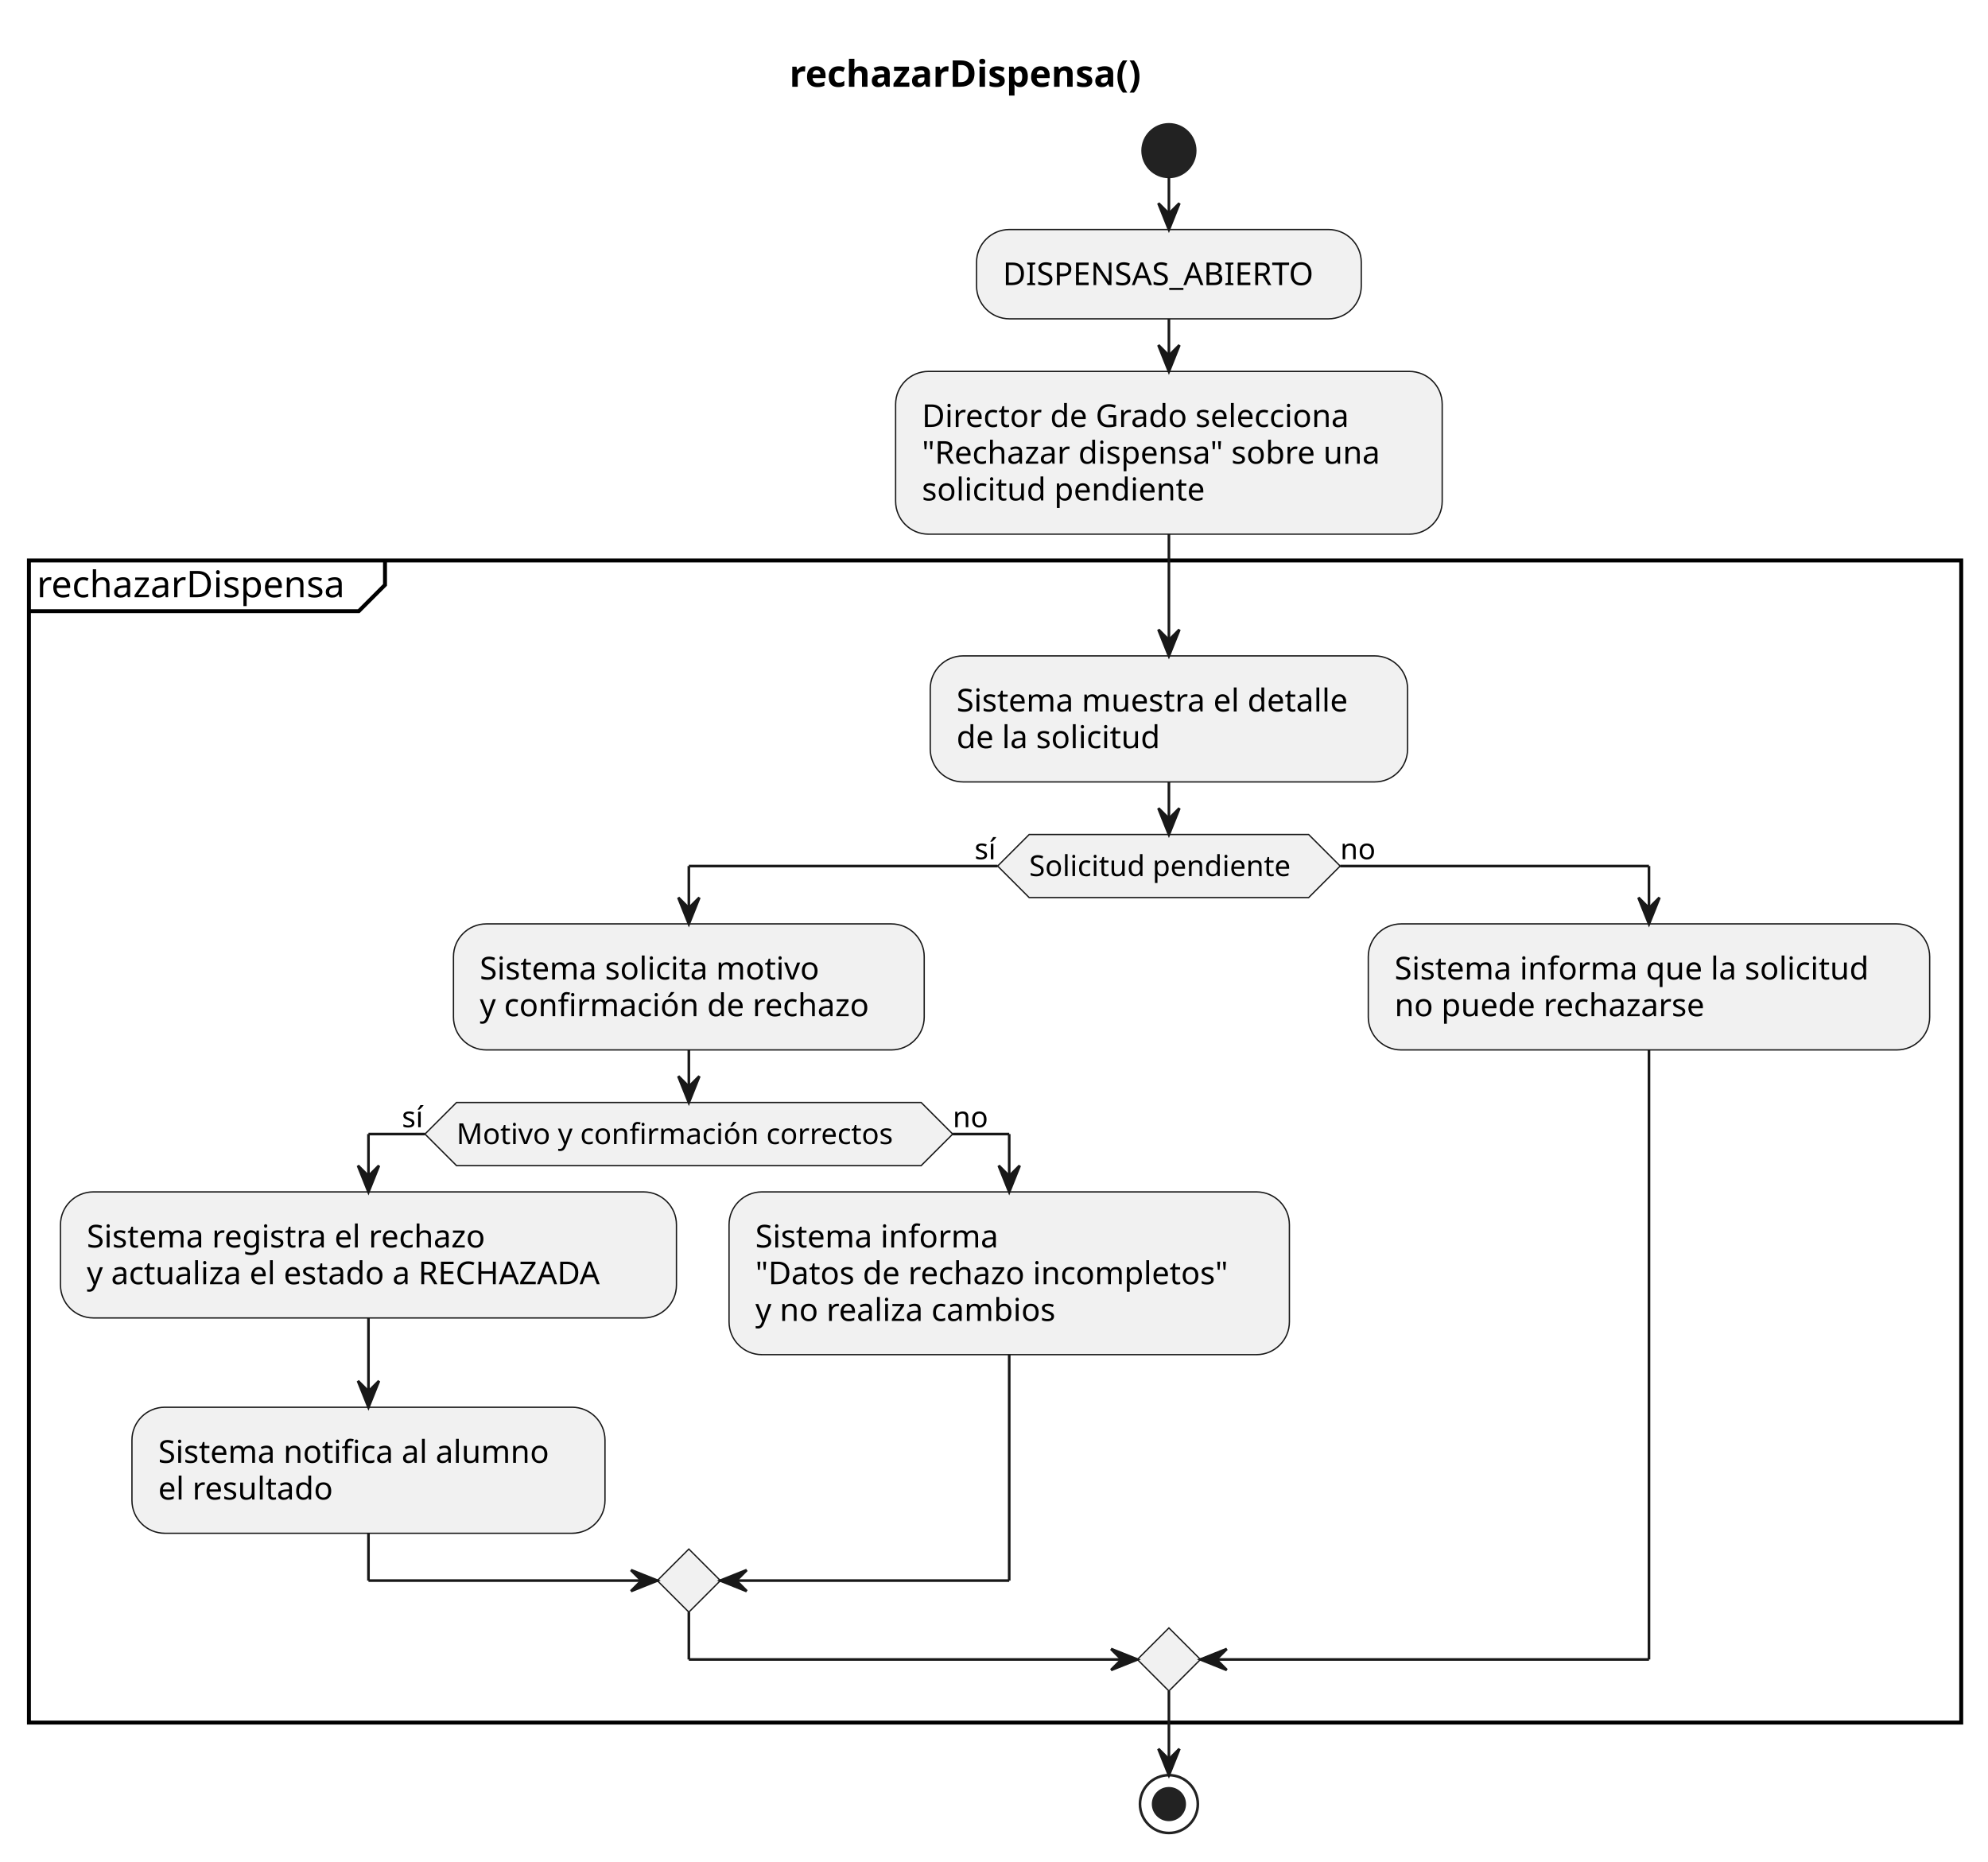
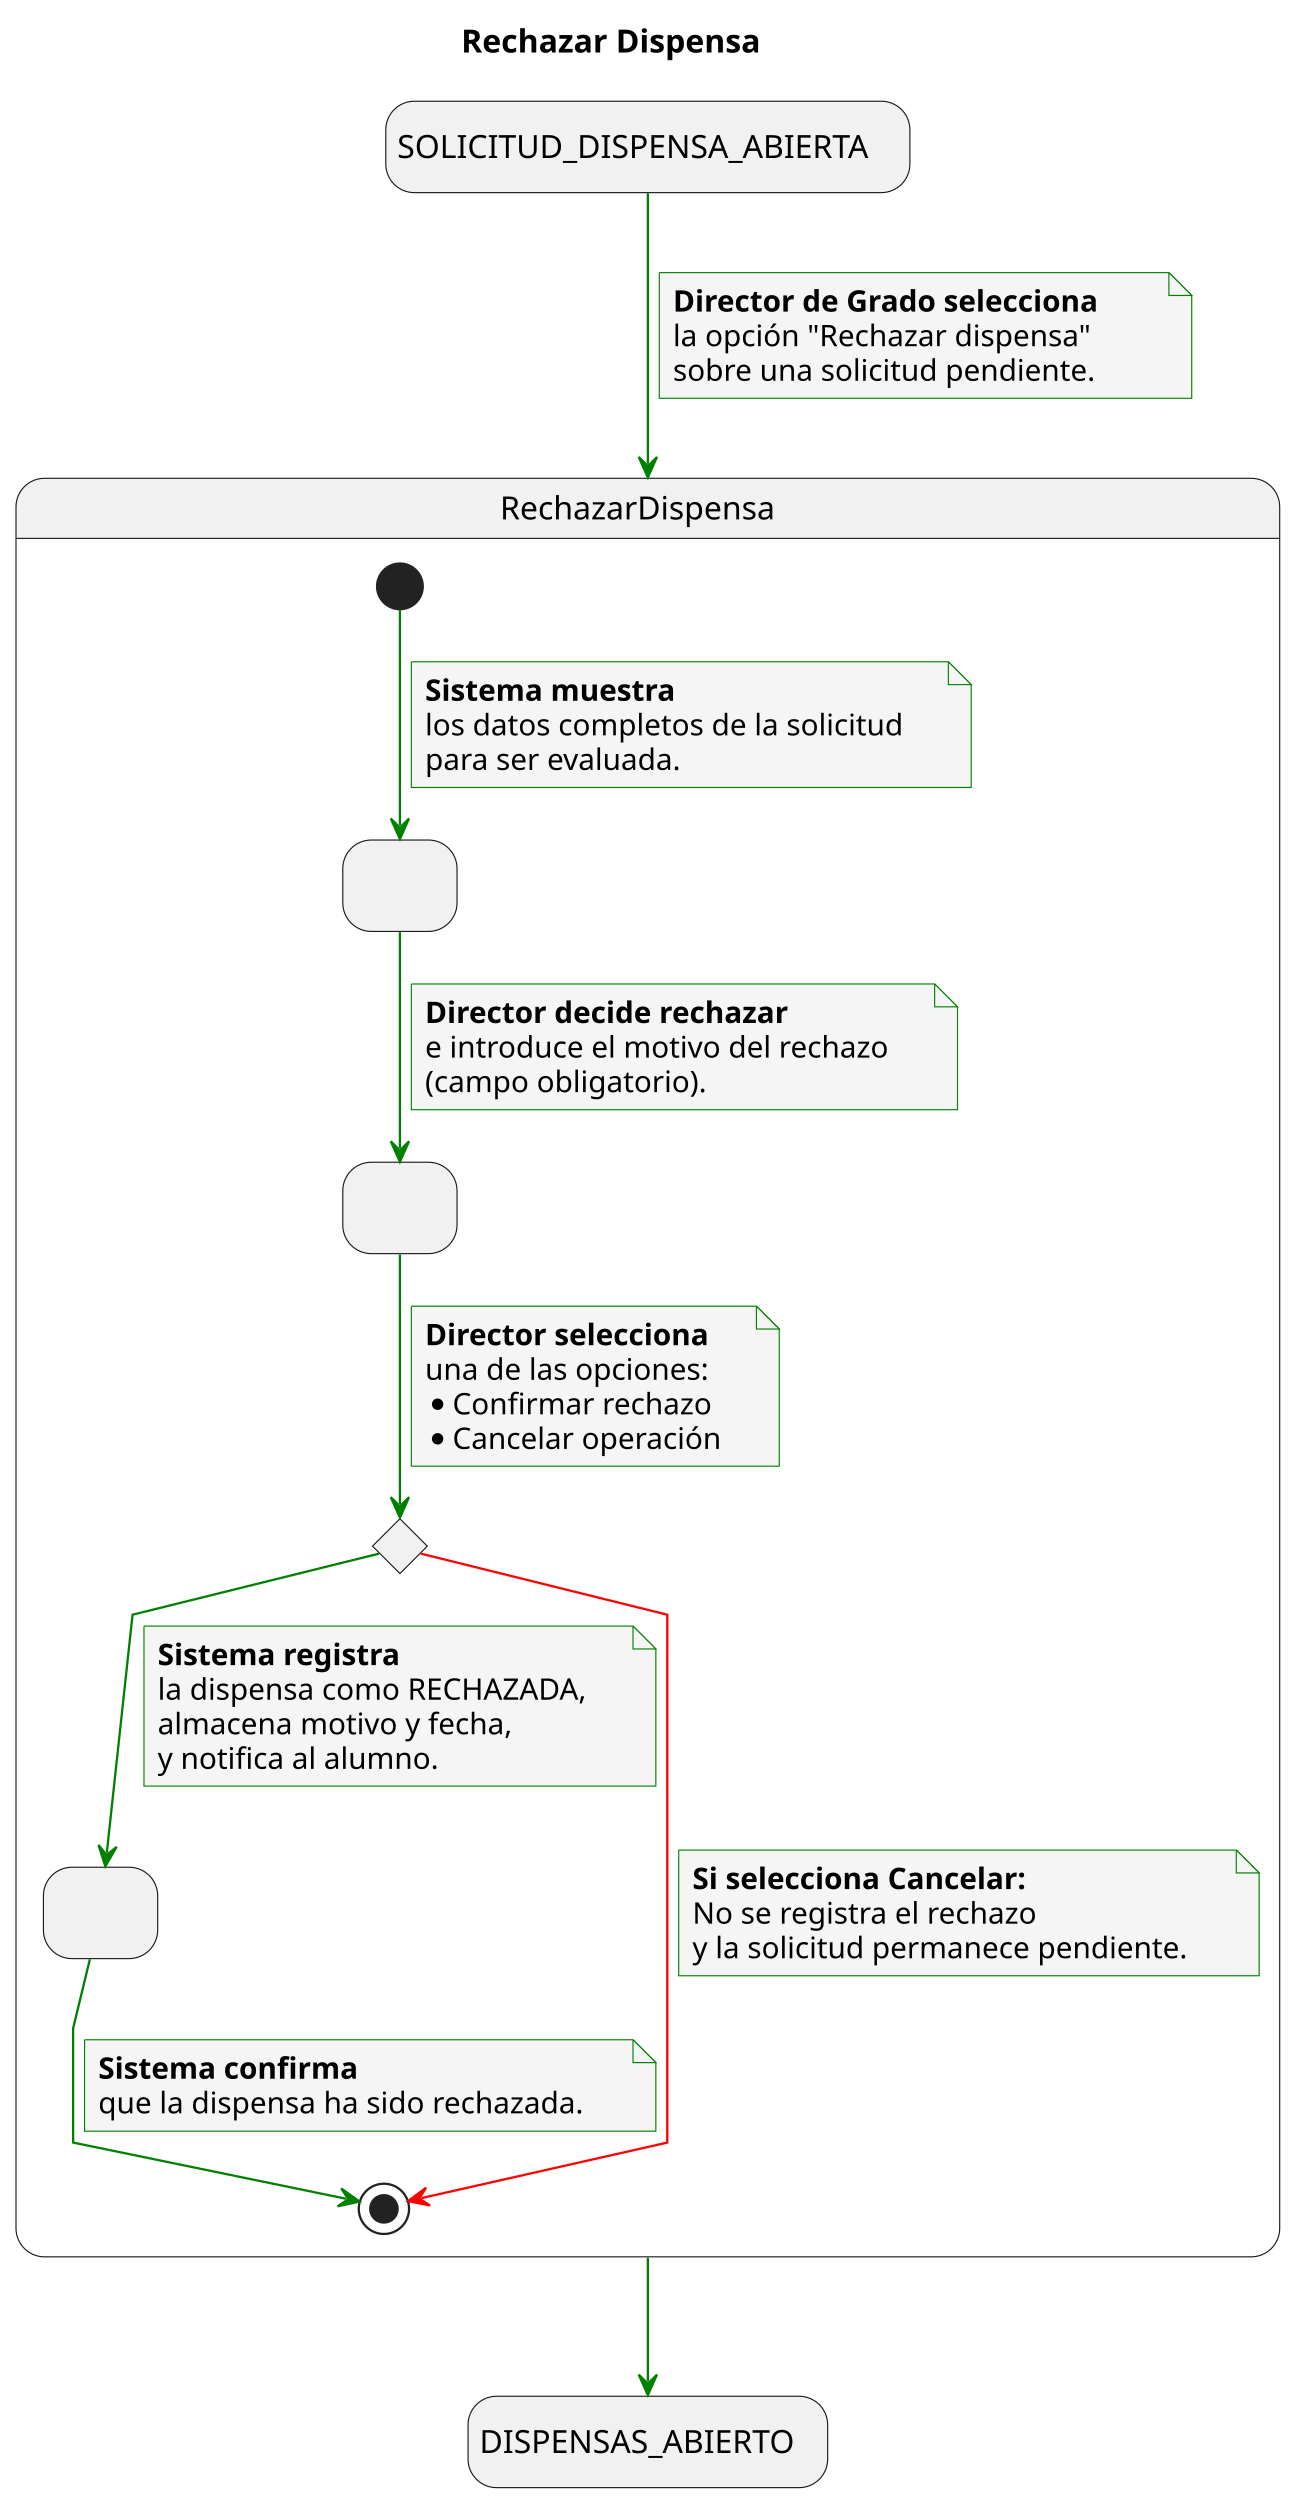
- <svg xmlns="http://www.w3.org/2000/svg" contentStyleType="text/css" data-diagram-type="ACTIVITY" height="708px" preserveAspectRatio="none" style="width:756px;height:708px;background:#FFFFFF;" version="1.1" viewBox="0 0 756 708" width="756px" zoomAndPan="magnify">
+ <svg xmlns="http://www.w3.org/2000/svg" contentStyleType="text/css" data-diagram-type="STATE" height="1094px" preserveAspectRatio="none" style="width:573px;height:1094px;background:#FFFFFF;" version="1.1" viewBox="0 0 573 1094" width="573px" zoomAndPan="magnify">
  <defs />
  <g>
    <g class="title" data-source-line="1">
-       <text fill="#000000" font-family="sans-serif" font-size="14" font-weight="bold" lengthAdjust="spacing" textLength="153.426" x="300.197" y="32.995">rechazarDispensa()</text>
+       <text fill="#000000" font-family="sans-serif" font-size="14" font-weight="bold" lengthAdjust="spacing" textLength="149.379" x="201.81" y="22.995">Rechazar Dispensa</text>
    </g>
-     <ellipse cx="444.515" cy="57.297" fill="#222222" rx="10" ry="10" style="stroke:#222222;stroke-width:1;" />
-     <rect fill="#F1F1F1" height="33.969" rx="12.5" ry="12.5" style="stroke:#181818;stroke-width:0.5;" width="146.31" x="371.36" y="87.297" />
-     <text fill="#000000" font-family="sans-serif" font-size="12" lengthAdjust="spacing" textLength="126.311" x="381.36" y="108.436">DISPENSAS_ABIERTO</text>
-     <rect fill="#F1F1F1" height="61.906" rx="12.5" ry="12.5" style="stroke:#181818;stroke-width:0.5;" width="207.852" x="340.589" y="141.266" />
-     <text fill="#000000" font-family="sans-serif" font-size="12" lengthAdjust="spacing" textLength="174.639" x="350.589" y="162.404">Director de Grado selecciona</text>
-     <text fill="#000000" font-family="sans-serif" font-size="12" lengthAdjust="spacing" textLength="187.852" x="350.589" y="176.373">"Rechazar dispensa" sobre una</text>
-     <text fill="#000000" font-family="sans-serif" font-size="12" lengthAdjust="spacing" textLength="114.568" x="350.589" y="190.342">solicitud pendiente</text>
-     <rect fill="none" height="442.016" style="stroke:#000000;stroke-width:1.5;" width="734.82" x="11" y="213.172" />
-     <path d="M146.412,213.172 L146.412,222.469 L136.412,232.469 L11,232.469" fill="none" style="stroke:#000000;stroke-width:1.5;" />
-     <text fill="#000000" font-family="sans-serif" font-size="14" lengthAdjust="spacing" textLength="125.412" x="14" y="227.167">rechazarDispensa</text>
-     <rect fill="#F1F1F1" height="47.938" rx="12.5" ry="12.5" style="stroke:#181818;stroke-width:0.5;" width="181.525" x="353.752" y="249.469" />
-     <text fill="#000000" font-family="sans-serif" font-size="12" lengthAdjust="spacing" textLength="161.525" x="363.752" y="270.607">Sistema muestra el detalle</text>
-     <text fill="#000000" font-family="sans-serif" font-size="12" lengthAdjust="spacing" textLength="83.438" x="363.752" y="284.576">de la solicitud</text>
-     <polygon fill="#F1F1F1" points="391.379,317.406,497.651,317.406,509.651,329.406,497.651,341.406,391.379,341.406,379.379,329.406,391.379,317.406" style="stroke:#181818;stroke-width:0.5;" />
-     <text fill="#000000" font-family="sans-serif" font-size="11" lengthAdjust="spacing" textLength="106.272" x="391.379" y="333.214">Solicitud pendiente</text>
-     <text fill="#000000" font-family="sans-serif" font-size="11" lengthAdjust="spacing" textLength="8.787" x="370.592" y="326.812">sí</text>
-     <text fill="#000000" font-family="sans-serif" font-size="11" lengthAdjust="spacing" textLength="13.702" x="509.651" y="326.812">no</text>
-     <rect fill="#F1F1F1" height="47.938" rx="12.5" ry="12.5" style="stroke:#181818;stroke-width:0.5;" width="179.018" x="172.445" y="351.406" />
-     <text fill="#000000" font-family="sans-serif" font-size="12" lengthAdjust="spacing" textLength="139.728" x="182.445" y="372.545">Sistema solicita motivo</text>
-     <text fill="#000000" font-family="sans-serif" font-size="12" lengthAdjust="spacing" textLength="159.018" x="182.445" y="386.514">y confirmación de rechazo</text>
-     <polygon fill="#F1F1F1" points="173.602,419.344,350.306,419.344,362.306,431.344,350.306,443.344,173.602,443.344,161.602,431.344,173.602,419.344" style="stroke:#181818;stroke-width:0.5;" />
-     <text fill="#000000" font-family="sans-serif" font-size="11" lengthAdjust="spacing" textLength="176.704" x="173.602" y="435.152">Motivo y confirmación correctos</text>
-     <text fill="#000000" font-family="sans-serif" font-size="11" lengthAdjust="spacing" textLength="8.787" x="152.815" y="428.75">sí</text>
-     <text fill="#000000" font-family="sans-serif" font-size="11" lengthAdjust="spacing" textLength="13.702" x="362.306" y="428.75">no</text>
-     <rect fill="#F1F1F1" height="47.938" rx="12.5" ry="12.5" style="stroke:#181818;stroke-width:0.5;" width="234.242" x="23" y="453.344" />
-     <text fill="#000000" font-family="sans-serif" font-size="12" lengthAdjust="spacing" textLength="164.519" x="33" y="474.482">Sistema registra el rechazo</text>
-     <text fill="#000000" font-family="sans-serif" font-size="12" lengthAdjust="spacing" textLength="214.242" x="33" y="488.451">y actualiza el estado a RECHAZADA</text>
-     <rect fill="#F1F1F1" height="47.938" rx="12.5" ry="12.5" style="stroke:#181818;stroke-width:0.5;" width="179.891" x="50.176" y="535.25" />
-     <text fill="#000000" font-family="sans-serif" font-size="12" lengthAdjust="spacing" textLength="159.891" x="60.176" y="556.389">Sistema notifica al alumno</text>
-     <text fill="#000000" font-family="sans-serif" font-size="12" lengthAdjust="spacing" textLength="71.057" x="60.176" y="570.357">el resultado</text>
-     <rect fill="#F1F1F1" height="61.906" rx="12.5" ry="12.5" style="stroke:#181818;stroke-width:0.5;" width="213.09" x="277.242" y="453.344" />
-     <text fill="#000000" font-family="sans-serif" font-size="12" lengthAdjust="spacing" textLength="98.631" x="287.242" y="474.482">Sistema informa</text>
-     <text fill="#000000" font-family="sans-serif" font-size="12" lengthAdjust="spacing" textLength="193.09" x="287.242" y="488.451">"Datos de rechazo incompletos"</text>
-     <text fill="#000000" font-family="sans-serif" font-size="12" lengthAdjust="spacing" textLength="123.668" x="287.242" y="502.42">y no realiza cambios</text>
-     <polygon fill="#F1F1F1" points="261.954,589.188,273.954,601.188,261.954,613.188,249.954,601.188,261.954,589.188" style="stroke:#181818;stroke-width:0.5;" />
-     <rect fill="#F1F1F1" height="47.938" rx="12.5" ry="12.5" style="stroke:#181818;stroke-width:0.5;" width="213.488" x="520.332" y="351.406" />
-     <text fill="#000000" font-family="sans-serif" font-size="12" lengthAdjust="spacing" textLength="193.488" x="530.332" y="372.545">Sistema informa que la solicitud</text>
-     <text fill="#000000" font-family="sans-serif" font-size="12" lengthAdjust="spacing" textLength="126.275" x="530.332" y="386.514">no puede rechazarse</text>
-     <polygon fill="#F1F1F1" points="444.515,619.188,456.515,631.188,444.515,643.188,432.515,631.188,444.515,619.188" style="stroke:#181818;stroke-width:0.5;" />
-     <ellipse cx="444.515" cy="686.188" fill="none" rx="11" ry="11" style="stroke:#222222;stroke-width:1;" />
-     <ellipse cx="444.515" cy="686.188" fill="#222222" rx="6" ry="6" style="stroke:#222222;stroke-width:1;" />
-     <line style="stroke:#181818;stroke-width:1;" x1="444.515" x2="444.515" y1="67.297" y2="87.297" />
-     <polygon fill="#181818" points="440.515,77.297,444.515,87.297,448.515,77.297,444.515,81.297" style="stroke:#181818;stroke-width:1;" />
-     <line style="stroke:#181818;stroke-width:1;" x1="444.515" x2="444.515" y1="121.266" y2="141.266" />
-     <polygon fill="#181818" points="440.515,131.266,444.515,141.266,448.515,131.266,444.515,135.266" style="stroke:#181818;stroke-width:1;" />
-     <line style="stroke:#181818;stroke-width:1;" x1="140.121" x2="140.121" y1="501.281" y2="535.25" />
-     <polygon fill="#181818" points="136.121,525.25,140.121,535.25,144.121,525.25,140.121,529.25" style="stroke:#181818;stroke-width:1;" />
-     <line style="stroke:#181818;stroke-width:1;" x1="161.602" x2="140.121" y1="431.344" y2="431.344" />
-     <line style="stroke:#181818;stroke-width:1;" x1="140.121" x2="140.121" y1="431.344" y2="453.344" />
-     <polygon fill="#181818" points="136.121,443.344,140.121,453.344,144.121,443.344,140.121,447.344" style="stroke:#181818;stroke-width:1;" />
-     <line style="stroke:#181818;stroke-width:1;" x1="362.306" x2="383.787" y1="431.344" y2="431.344" />
-     <line style="stroke:#181818;stroke-width:1;" x1="383.787" x2="383.787" y1="431.344" y2="453.344" />
-     <polygon fill="#181818" points="379.787,443.344,383.787,453.344,387.787,443.344,383.787,447.344" style="stroke:#181818;stroke-width:1;" />
-     <line style="stroke:#181818;stroke-width:1;" x1="140.121" x2="140.121" y1="583.188" y2="601.188" />
-     <line style="stroke:#181818;stroke-width:1;" x1="140.121" x2="249.954" y1="601.188" y2="601.188" />
-     <polygon fill="#181818" points="239.954,597.188,249.954,601.188,239.954,605.188,243.954,601.188" style="stroke:#181818;stroke-width:1;" />
-     <line style="stroke:#181818;stroke-width:1;" x1="383.787" x2="383.787" y1="515.25" y2="601.188" />
-     <line style="stroke:#181818;stroke-width:1;" x1="383.787" x2="273.954" y1="601.188" y2="601.188" />
-     <polygon fill="#181818" points="283.954,597.188,273.954,601.188,283.954,605.188,279.954,601.188" style="stroke:#181818;stroke-width:1;" />
-     <line style="stroke:#181818;stroke-width:1;" x1="261.954" x2="261.954" y1="399.344" y2="419.344" />
-     <polygon fill="#181818" points="257.954,409.344,261.954,419.344,265.954,409.344,261.954,413.344" style="stroke:#181818;stroke-width:1;" />
-     <line style="stroke:#181818;stroke-width:1;" x1="379.379" x2="261.954" y1="329.406" y2="329.406" />
-     <line style="stroke:#181818;stroke-width:1;" x1="261.954" x2="261.954" y1="329.406" y2="351.406" />
-     <polygon fill="#181818" points="257.954,341.406,261.954,351.406,265.954,341.406,261.954,345.406" style="stroke:#181818;stroke-width:1;" />
-     <line style="stroke:#181818;stroke-width:1;" x1="509.651" x2="627.076" y1="329.406" y2="329.406" />
-     <line style="stroke:#181818;stroke-width:1;" x1="627.076" x2="627.076" y1="329.406" y2="351.406" />
-     <polygon fill="#181818" points="623.076,341.406,627.076,351.406,631.076,341.406,627.076,345.406" style="stroke:#181818;stroke-width:1;" />
-     <line style="stroke:#181818;stroke-width:1;" x1="261.954" x2="261.954" y1="613.188" y2="631.188" />
-     <line style="stroke:#181818;stroke-width:1;" x1="261.954" x2="432.515" y1="631.188" y2="631.188" />
-     <polygon fill="#181818" points="422.515,627.188,432.515,631.188,422.515,635.188,426.515,631.188" style="stroke:#181818;stroke-width:1;" />
-     <line style="stroke:#181818;stroke-width:1;" x1="627.076" x2="627.076" y1="399.344" y2="631.188" />
-     <line style="stroke:#181818;stroke-width:1;" x1="627.076" x2="456.515" y1="631.188" y2="631.188" />
-     <polygon fill="#181818" points="466.515,627.188,456.515,631.188,466.515,635.188,462.515,631.188" style="stroke:#181818;stroke-width:1;" />
-     <line style="stroke:#181818;stroke-width:1;" x1="444.515" x2="444.515" y1="297.406" y2="317.406" />
-     <polygon fill="#181818" points="440.515,307.406,444.515,317.406,448.515,307.406,444.515,311.406" style="stroke:#181818;stroke-width:1;" />
-     <line style="stroke:#181818;stroke-width:1;" x1="444.515" x2="444.515" y1="203.172" y2="249.469" />
-     <polygon fill="#181818" points="440.515,239.469,444.515,249.469,448.515,239.469,444.515,243.469" style="stroke:#181818;stroke-width:1;" />
-     <line style="stroke:#181818;stroke-width:1;" x1="444.515" x2="444.515" y1="643.188" y2="675.188" />
-     <polygon fill="#181818" points="440.515,665.188,444.515,675.188,448.515,665.188,444.515,669.188" style="stroke:#181818;stroke-width:1;" />
+     <rect fill="#F1F1F1" height="40" rx="12.5" ry="12.5" style="stroke:#181818;stroke-width:0.5;" width="229.352" x="168.82" y="44.297" />
+     <text fill="#000000" font-family="sans-serif" font-size="14" lengthAdjust="spacing" textLength="219.352" x="173.82" y="69.144">SOLICITUD_DISPENSA_ABIERTA</text>
+     <rect fill="#F1F1F1" height="40" rx="12.5" ry="12.5" style="stroke:#181818;stroke-width:0.5;" width="157.362" x="204.82" y="1048.597" />
+     <text fill="#000000" font-family="sans-serif" font-size="14" lengthAdjust="spacing" textLength="147.362" x="209.82" y="1073.444">DISPENSAS_ABIERTO</text>
+     <path d="M19.5,209.297 L547.5,209.297 A12.5,12.5 0 0 1 560,221.797 L560,235.594 L7,235.594 L7,221.797 A12.5,12.5 0 0 1 19.5,209.297" fill="#F1F1F1" />
+     <rect fill="none" height="778.297" rx="12.5" ry="12.5" style="stroke:#181818;stroke-width:0.5;" width="553" x="7" y="209.297" />
+     <line style="stroke:#181818;stroke-width:0.5;" x1="7" x2="560" y1="235.594" y2="235.594" />
+     <text fill="#000000" font-family="sans-serif" font-size="14" lengthAdjust="spacing" textLength="129.384" x="218.808" y="227.292">RechazarDispensa</text>
+     <rect fill="#F1F1F1" height="40" rx="12.5" ry="12.5" style="stroke:#181818;stroke-width:0.5;" width="50" x="150" y="367.594" />
+     <text fill="#000000" font-family="sans-serif" font-size="14" lengthAdjust="spacing" textLength="4.45" x="172.775" y="392.44"> </text>
+     <rect fill="#F1F1F1" height="40" rx="12.5" ry="12.5" style="stroke:#181818;stroke-width:0.5;" width="50" x="150" y="508.594" />
+     <text fill="#000000" font-family="sans-serif" font-size="14" lengthAdjust="spacing" textLength="4.45" x="172.775" y="533.44"> </text>
+     <g class="entity" data-entity="FinalizarOpciones" data-uid="ent0007" id="entity_FinalizarOpciones">
+       <polygon fill="#F1F1F1" points="175,664.594,187,676.594,175,688.594,163,676.594,175,664.594" style="stroke:#181818;stroke-width:0.5;" />
+     </g>
+     <rect fill="#F1F1F1" height="40" rx="12.5" ry="12.5" style="stroke:#181818;stroke-width:0.5;" width="50" x="19" y="817.094" />
+     <text fill="#000000" font-family="sans-serif" font-size="14" lengthAdjust="spacing" textLength="4.45" x="41.775" y="841.94"> </text>
+     <ellipse cx="175" cy="256.594" fill="#222222" rx="10" ry="10" style="stroke:#222222;stroke-width:1;" />
+     <ellipse cx="168" cy="966.594" fill="none" rx="11" ry="11" style="stroke:#222222;stroke-width:1;" />
+     <ellipse cx="168" cy="966.594" fill="#222222" rx="6" ry="6" style="stroke:#222222;stroke-width:1;" />
+     <g class="link" data-entity-1=".start.RechazarDispensa" data-entity-2="RevisarSolicitud" data-link-type="dependency" data-source-line="28" data-uid="lnk4" id="link_.start.RechazarDispensa_RevisarSolicitud">
+       <path d="M175,266.874 C175,287.784 175,332.974 175,361.174" fill="none" id="*start*RechazarDispensa-to-RevisarSolicitud" style="stroke:#008000;stroke-width:1;" />
+       <polygon fill="#008000" points="175,367.174,179,358.174,175,362.174,171,358.174,175,367.174" style="stroke:#008000;stroke-width:1;" />
+       <path d="M180,289.594 L180,344.594 L425,344.594 L425,299.594 L415,289.594 L180,289.594" fill="#F5F5F5" style="stroke:#008000;stroke-width:0.5;" />
+       <path d="M415,289.594 L415,299.594 L425,299.594 L415,289.594" fill="#F5F5F5" style="stroke:#008000;stroke-width:0.5;" />
+       <text fill="#000000" font-family="sans-serif" font-size="13" font-weight="bold" lengthAdjust="spacing" textLength="124.186" x="186" y="306.661">Sistema muestra</text>
+       <text fill="#000000" font-family="sans-serif" font-size="13" lengthAdjust="spacing" textLength="224.618" x="186" y="321.793">los datos completos de la solicitud</text>
+       <text fill="#000000" font-family="sans-serif" font-size="13" lengthAdjust="spacing" textLength="121.735" x="186" y="336.926">para ser evaluada.</text>
+     </g>
+     <g class="link" data-entity-1="RevisarSolicitud" data-entity-2="IntroducirMotivoRechazo" data-link-type="dependency" data-source-line="36" data-uid="lnk5" id="link_RevisarSolicitud_IntroducirMotivoRechazo">
+       <path d="M175,407.924 C175,434.474 175,475.964 175,502.434" fill="none" id="RevisarSolicitud-to-IntroducirMotivoRechazo" style="stroke:#008000;stroke-width:1;" />
+       <polygon fill="#008000" points="175,508.434,179,499.434,175,503.434,171,499.434,175,508.434" style="stroke:#008000;stroke-width:1;" />
+       <path d="M180,430.594 L180,485.594 L419,485.594 L419,440.594 L409,430.594 L180,430.594" fill="#F5F5F5" style="stroke:#008000;stroke-width:0.5;" />
+       <path d="M409,430.594 L409,440.594 L419,440.594 L409,430.594" fill="#F5F5F5" style="stroke:#008000;stroke-width:0.5;" />
+       <text fill="#000000" font-family="sans-serif" font-size="13" font-weight="bold" lengthAdjust="spacing" textLength="180.908" x="186" y="447.661">Director decide rechazar</text>
+       <text fill="#000000" font-family="sans-serif" font-size="13" lengthAdjust="spacing" textLength="218.461" x="186" y="462.793">e introduce el motivo del rechazo</text>
+       <text fill="#000000" font-family="sans-serif" font-size="13" lengthAdjust="spacing" textLength="132" x="186" y="477.926">(campo obligatorio).</text>
+     </g>
+     <g class="link" data-entity-1="IntroducirMotivoRechazo" data-entity-2="FinalizarOpciones" data-link-type="dependency" data-source-line="44" data-uid="lnk6" id="link_IntroducirMotivoRechazo_FinalizarOpciones">
+       <path d="M175,548.984 C175,579.854 175,633.234 175,658.154" fill="none" id="IntroducirMotivoRechazo-to-FinalizarOpciones" style="stroke:#008000;stroke-width:1;" />
+       <polygon fill="#008000" points="175,664.154,179,655.154,175,659.154,171,655.154,175,664.154" style="stroke:#008000;stroke-width:1;" />
+       <path d="M180,571.594 L180,641.594 L341,641.594 L341,581.594 L331,571.594 L180,571.594" fill="#F5F5F5" style="stroke:#008000;stroke-width:0.5;" />
+       <path d="M331,571.594 L331,581.594 L341,581.594 L331,571.594" fill="#F5F5F5" style="stroke:#008000;stroke-width:0.5;" />
+       <text fill="#000000" font-family="sans-serif" font-size="13" font-weight="bold" lengthAdjust="spacing" textLength="140.918" x="186" y="588.661">Director selecciona</text>
+       <text fill="#000000" font-family="sans-serif" font-size="13" lengthAdjust="spacing" textLength="133.751" x="186" y="603.793">una de las opciones:</text>
+       <ellipse cx="191.5" cy="614.492" fill="#000000" rx="2.5" ry="2.5" />
+       <text fill="#000000" font-family="sans-serif" font-size="13" lengthAdjust="spacing" textLength="120.383" x="198" y="618.926">Confirmar rechazo</text>
+       <ellipse cx="191.5" cy="629.625" fill="#000000" rx="2.5" ry="2.5" />
+       <text fill="#000000" font-family="sans-serif" font-size="13" lengthAdjust="spacing" textLength="125.95" x="198" y="634.059">Cancelar operación</text>
+     </g>
+     <g class="link" data-entity-1="FinalizarOpciones" data-entity-2=".end.RechazarDispensa" data-link-type="dependency" data-source-line="53" data-uid="lnk8" id="link_FinalizarOpciones_.end.RechazarDispensa">
+       <path d="M184.18,679.874 C211.76,686.704 292,706.594 292,706.594 C292,706.594 292,937.594 292,937.594 C292,937.594 214.413,955.112 184.423,961.883" fill="none" id="FinalizarOpciones-to-*end*RechazarDispensa" style="stroke:#FF0000;stroke-width:1;" />
+       <polygon fill="#FF0000" points="178.57,963.204,188.23,965.124,183.447,962.103,186.468,957.32,178.57,963.204" style="stroke:#FF0000;stroke-width:1;" />
+       <path d="M297,809.594 L297,864.594 L551,864.594 L551,819.594 L541,809.594 L297,809.594" fill="#F5F5F5" style="stroke:#008000;stroke-width:0.5;" />
+       <path d="M541,809.594 L541,819.594 L551,819.594 L541,809.594" fill="#F5F5F5" style="stroke:#008000;stroke-width:0.5;" />
+       <text fill="#000000" font-family="sans-serif" font-size="13" font-weight="bold" lengthAdjust="spacing" textLength="168.454" x="303" y="826.661">Si selecciona Cancelar:</text>
+       <text fill="#000000" font-family="sans-serif" font-size="13" lengthAdjust="spacing" textLength="162.449" x="303" y="841.793">No se registra el rechazo</text>
+       <text fill="#000000" font-family="sans-serif" font-size="13" lengthAdjust="spacing" textLength="233.524" x="303" y="856.926">y la solicitud permanece pendiente.</text>
+     </g>
+     <g class="link" data-entity-1="FinalizarOpciones" data-entity-2="RegistrarRechazo" data-link-type="dependency" data-source-line="61" data-uid="lnk9" id="link_FinalizarOpciones_RegistrarRechazo">
+       <path d="M165.82,679.874 C138.24,686.704 58,706.594 58,706.594 C58,706.594 50.644,774.618 46.744,810.738" fill="none" id="FinalizarOpciones-to-RegistrarRechazo" style="stroke:#008000;stroke-width:1;" />
+       <polygon fill="#008000" points="46.1,816.704,51.043,808.185,46.637,811.733,43.089,807.326,46.1,816.704" style="stroke:#008000;stroke-width:1;" />
+       <path d="M63,711.594 L63,781.594 L287,781.594 L287,721.594 L277,711.594 L63,711.594" fill="#F5F5F5" style="stroke:#008000;stroke-width:0.5;" />
+       <path d="M277,711.594 L277,721.594 L287,721.594 L277,711.594" fill="#F5F5F5" style="stroke:#008000;stroke-width:0.5;" />
+       <text fill="#000000" font-family="sans-serif" font-size="13" font-weight="bold" lengthAdjust="spacing" textLength="121.558" x="69" y="728.661">Sistema registra</text>
+       <text fill="#000000" font-family="sans-serif" font-size="13" lengthAdjust="spacing" textLength="203.385" x="69" y="743.793">la dispensa como RECHAZADA,</text>
+       <text fill="#000000" font-family="sans-serif" font-size="13" lengthAdjust="spacing" textLength="168.683" x="69" y="758.926">almacena motivo y fecha,</text>
+       <text fill="#000000" font-family="sans-serif" font-size="13" lengthAdjust="spacing" textLength="132.679" x="69" y="774.059">y notifica al alumno.</text>
+     </g>
+     <g class="link" data-entity-1="RegistrarRechazo" data-entity-2=".end.RechazarDispensa" data-link-type="dependency" data-source-line="71" data-uid="lnk10" id="link_RegistrarRechazo_.end.RechazarDispensa">
+       <path d="M39.33,857.374 C35.96,871.274 32,887.594 32,887.594 C32,887.594 32,937.594 32,937.594 C32,937.594 119.393,955.584 151.453,962.184" fill="none" id="RegistrarRechazo-to-*end*RechazarDispensa" style="stroke:#008000;stroke-width:1;" />
+       <polygon fill="#008000" points="157.33,963.394,149.321,957.661,152.433,962.386,147.708,965.497,157.33,963.394" style="stroke:#008000;stroke-width:1;" />
+       <path d="M37,892.594 L37,932.594 L287,932.594 L287,902.594 L277,892.594 L37,892.594" fill="#F5F5F5" style="stroke:#008000;stroke-width:0.5;" />
+       <path d="M277,892.594 L277,902.594 L287,902.594 L277,892.594" fill="#F5F5F5" style="stroke:#008000;stroke-width:0.5;" />
+       <text fill="#000000" font-family="sans-serif" font-size="13" font-weight="bold" lengthAdjust="spacing" textLength="128.166" x="43" y="909.661">Sistema confirma</text>
+       <text fill="#000000" font-family="sans-serif" font-size="13" lengthAdjust="spacing" textLength="229.227" x="43" y="924.793">que la dispensa ha sido rechazada.</text>
+     </g>
+     <g class="link" data-entity-1="startState" data-entity-2="RechazarDispensa" data-link-type="dependency" data-source-line="15" data-uid="lnk2" id="link_startState_RechazarDispensa">
+       <path d="M283.5,84.557 C283.5,109.007 283.5,148.637 283.5,202.957" fill="none" id="startState-to-RechazarDispensa" style="stroke:#008000;stroke-width:1;" />
+       <polygon fill="#008000" points="283.5,208.957,287.5,199.957,283.5,203.957,279.5,199.957,283.5,208.957" style="stroke:#008000;stroke-width:1;" />
+       <path d="M288.5,119.297 L288.5,174.297 L521.5,174.297 L521.5,129.297 L511.5,119.297 L288.5,119.297" fill="#F5F5F5" style="stroke:#008000;stroke-width:0.5;" />
+       <path d="M511.5,119.297 L511.5,129.297 L521.5,129.297 L511.5,119.297" fill="#F5F5F5" style="stroke:#008000;stroke-width:0.5;" />
+       <text fill="#000000" font-family="sans-serif" font-size="13" font-weight="bold" lengthAdjust="spacing" textLength="212.183" x="294.5" y="136.364">Director de Grado selecciona</text>
+       <text fill="#000000" font-family="sans-serif" font-size="13" lengthAdjust="spacing" textLength="197.476" x="294.5" y="151.497">la opción "Rechazar dispensa"</text>
+       <text fill="#000000" font-family="sans-serif" font-size="13" lengthAdjust="spacing" textLength="197.279" x="294.5" y="166.629">sobre una solicitud pendiente.</text>
+     </g>
+     <g class="link" data-entity-1="RechazarDispensa" data-entity-2="endState" data-link-type="dependency" data-source-line="78" data-uid="lnk11" id="link_RechazarDispensa_endState">
+       <path d="M283.5,987.917 C283.5,1013.147 283.5,1028.057 283.5,1042.117" fill="none" id="RechazarDispensa-to-endState" style="stroke:#008000;stroke-width:1;" />
+       <polygon fill="#008000" points="283.5,1048.117,287.5,1039.117,283.5,1043.117,279.5,1039.117,283.5,1048.117" style="stroke:#008000;stroke-width:1;" />
+     </g>
  </g>
</svg>
